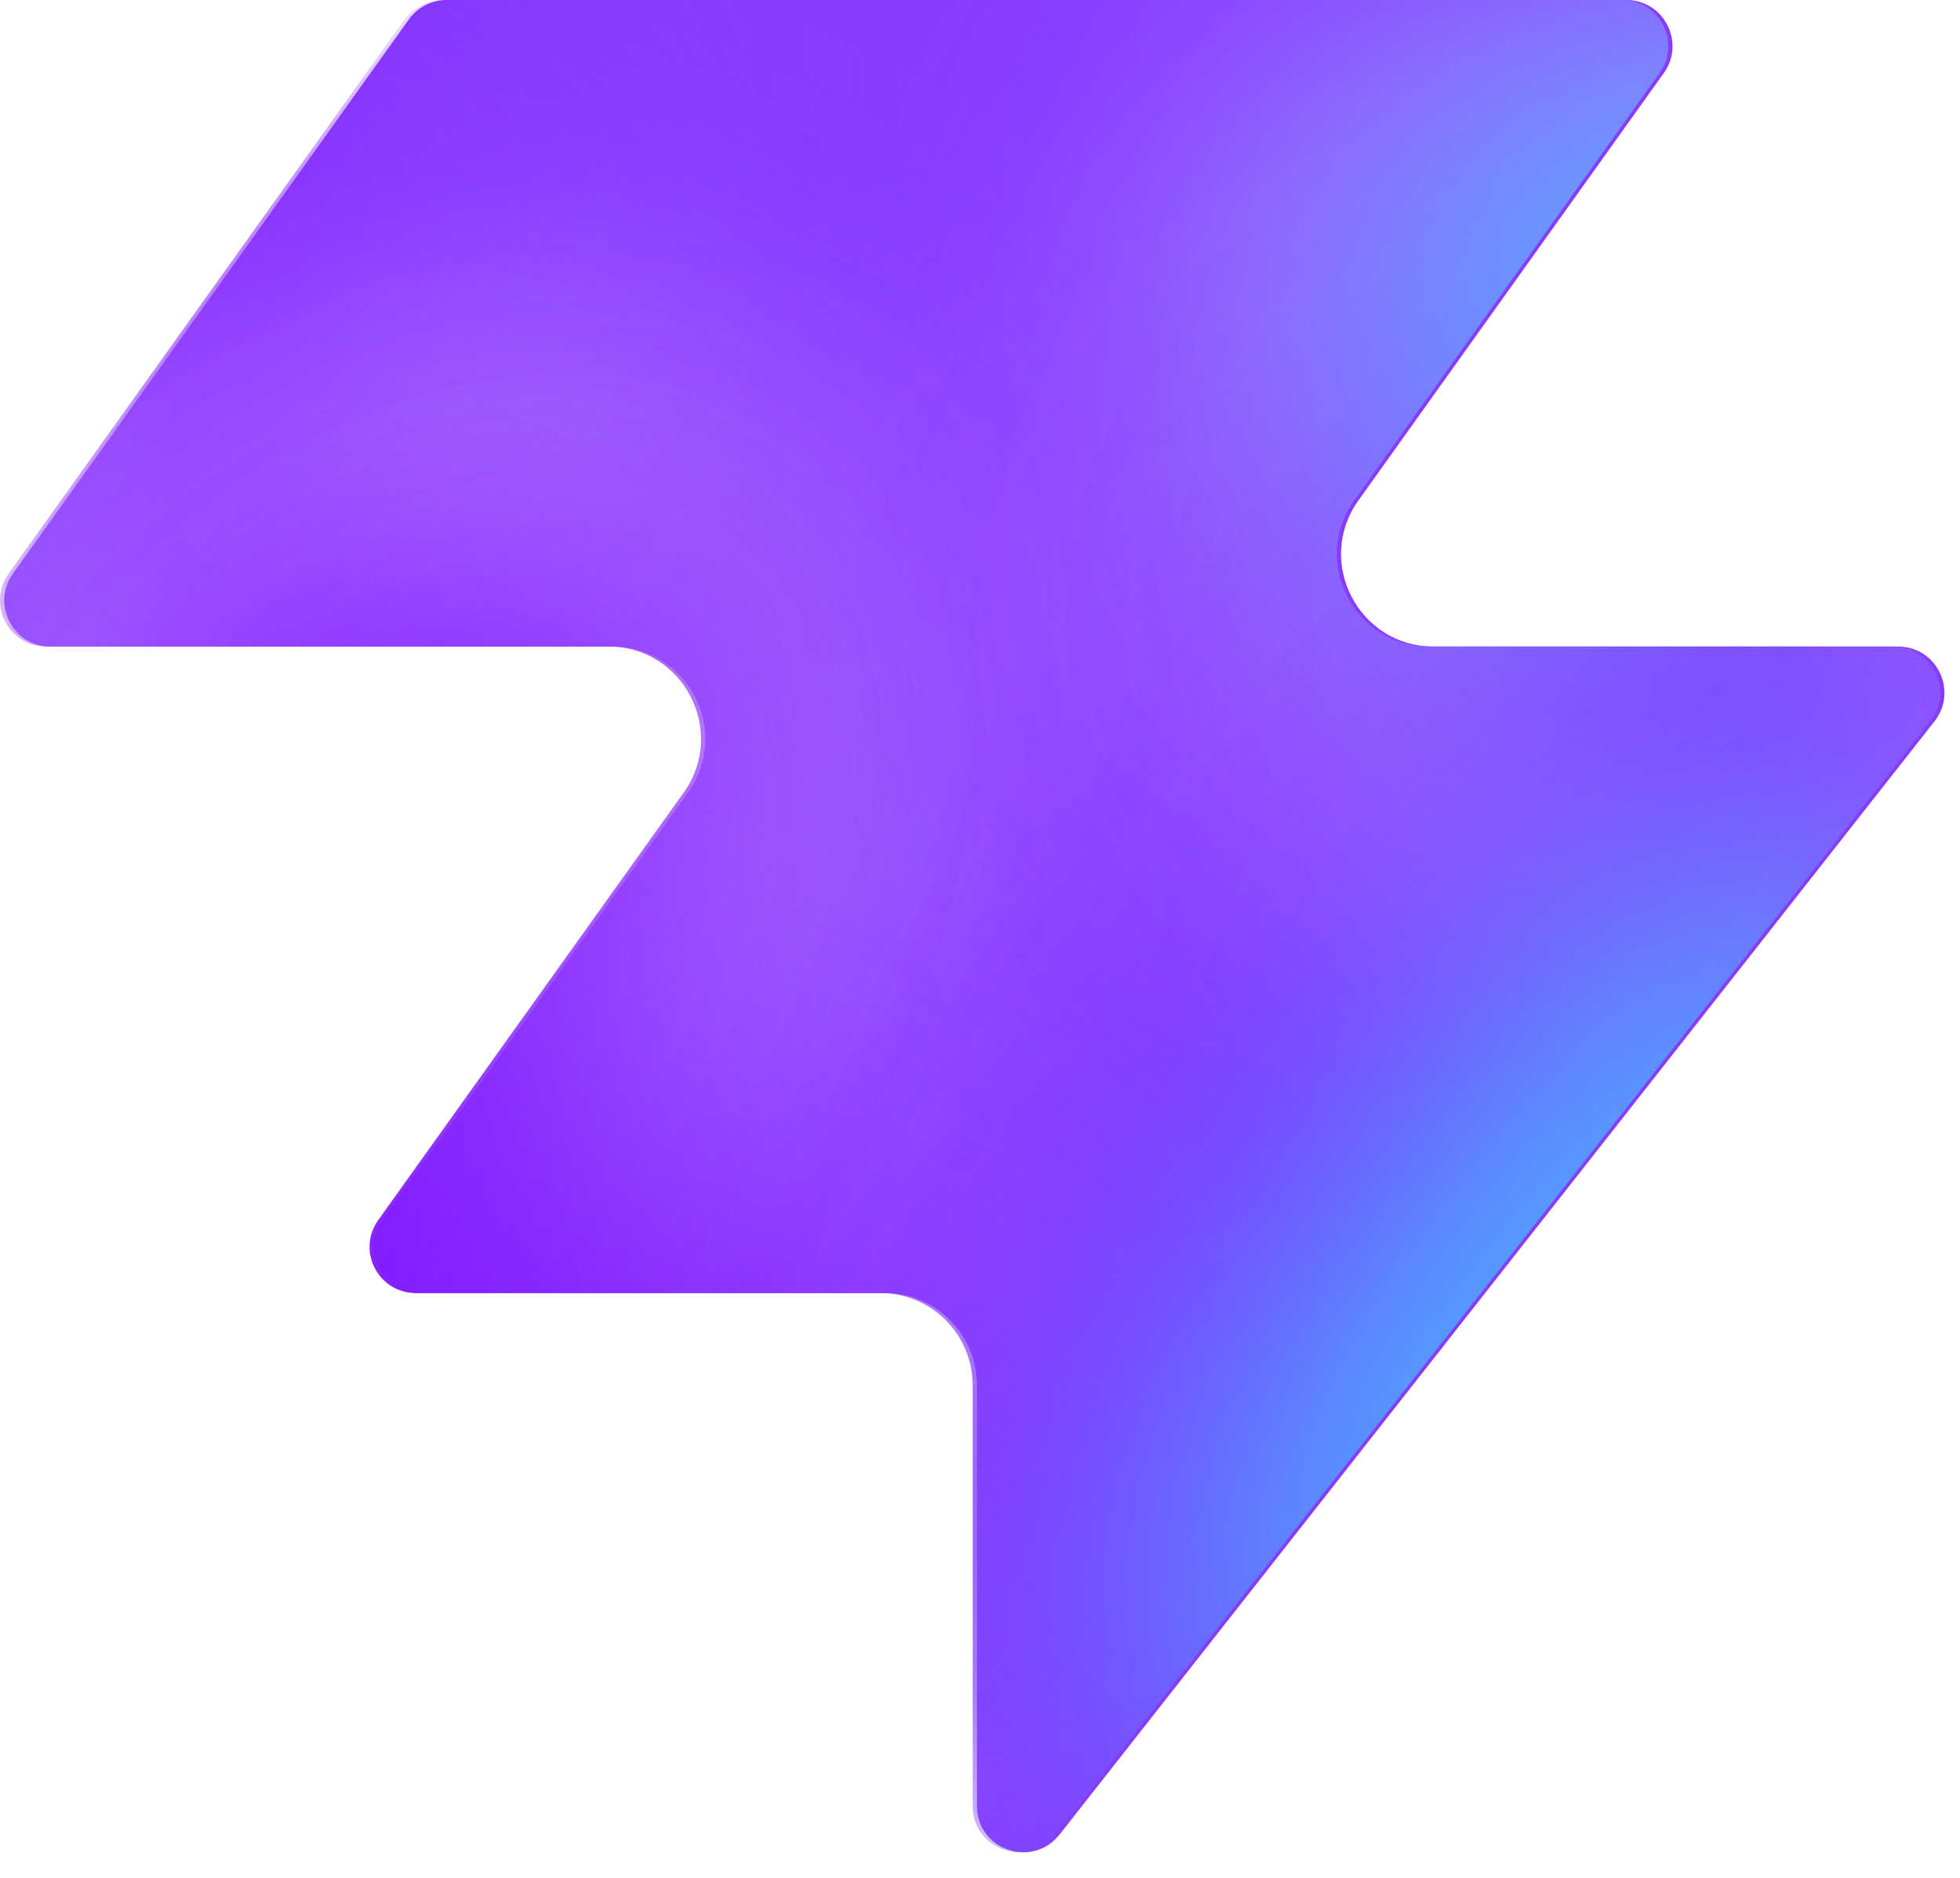
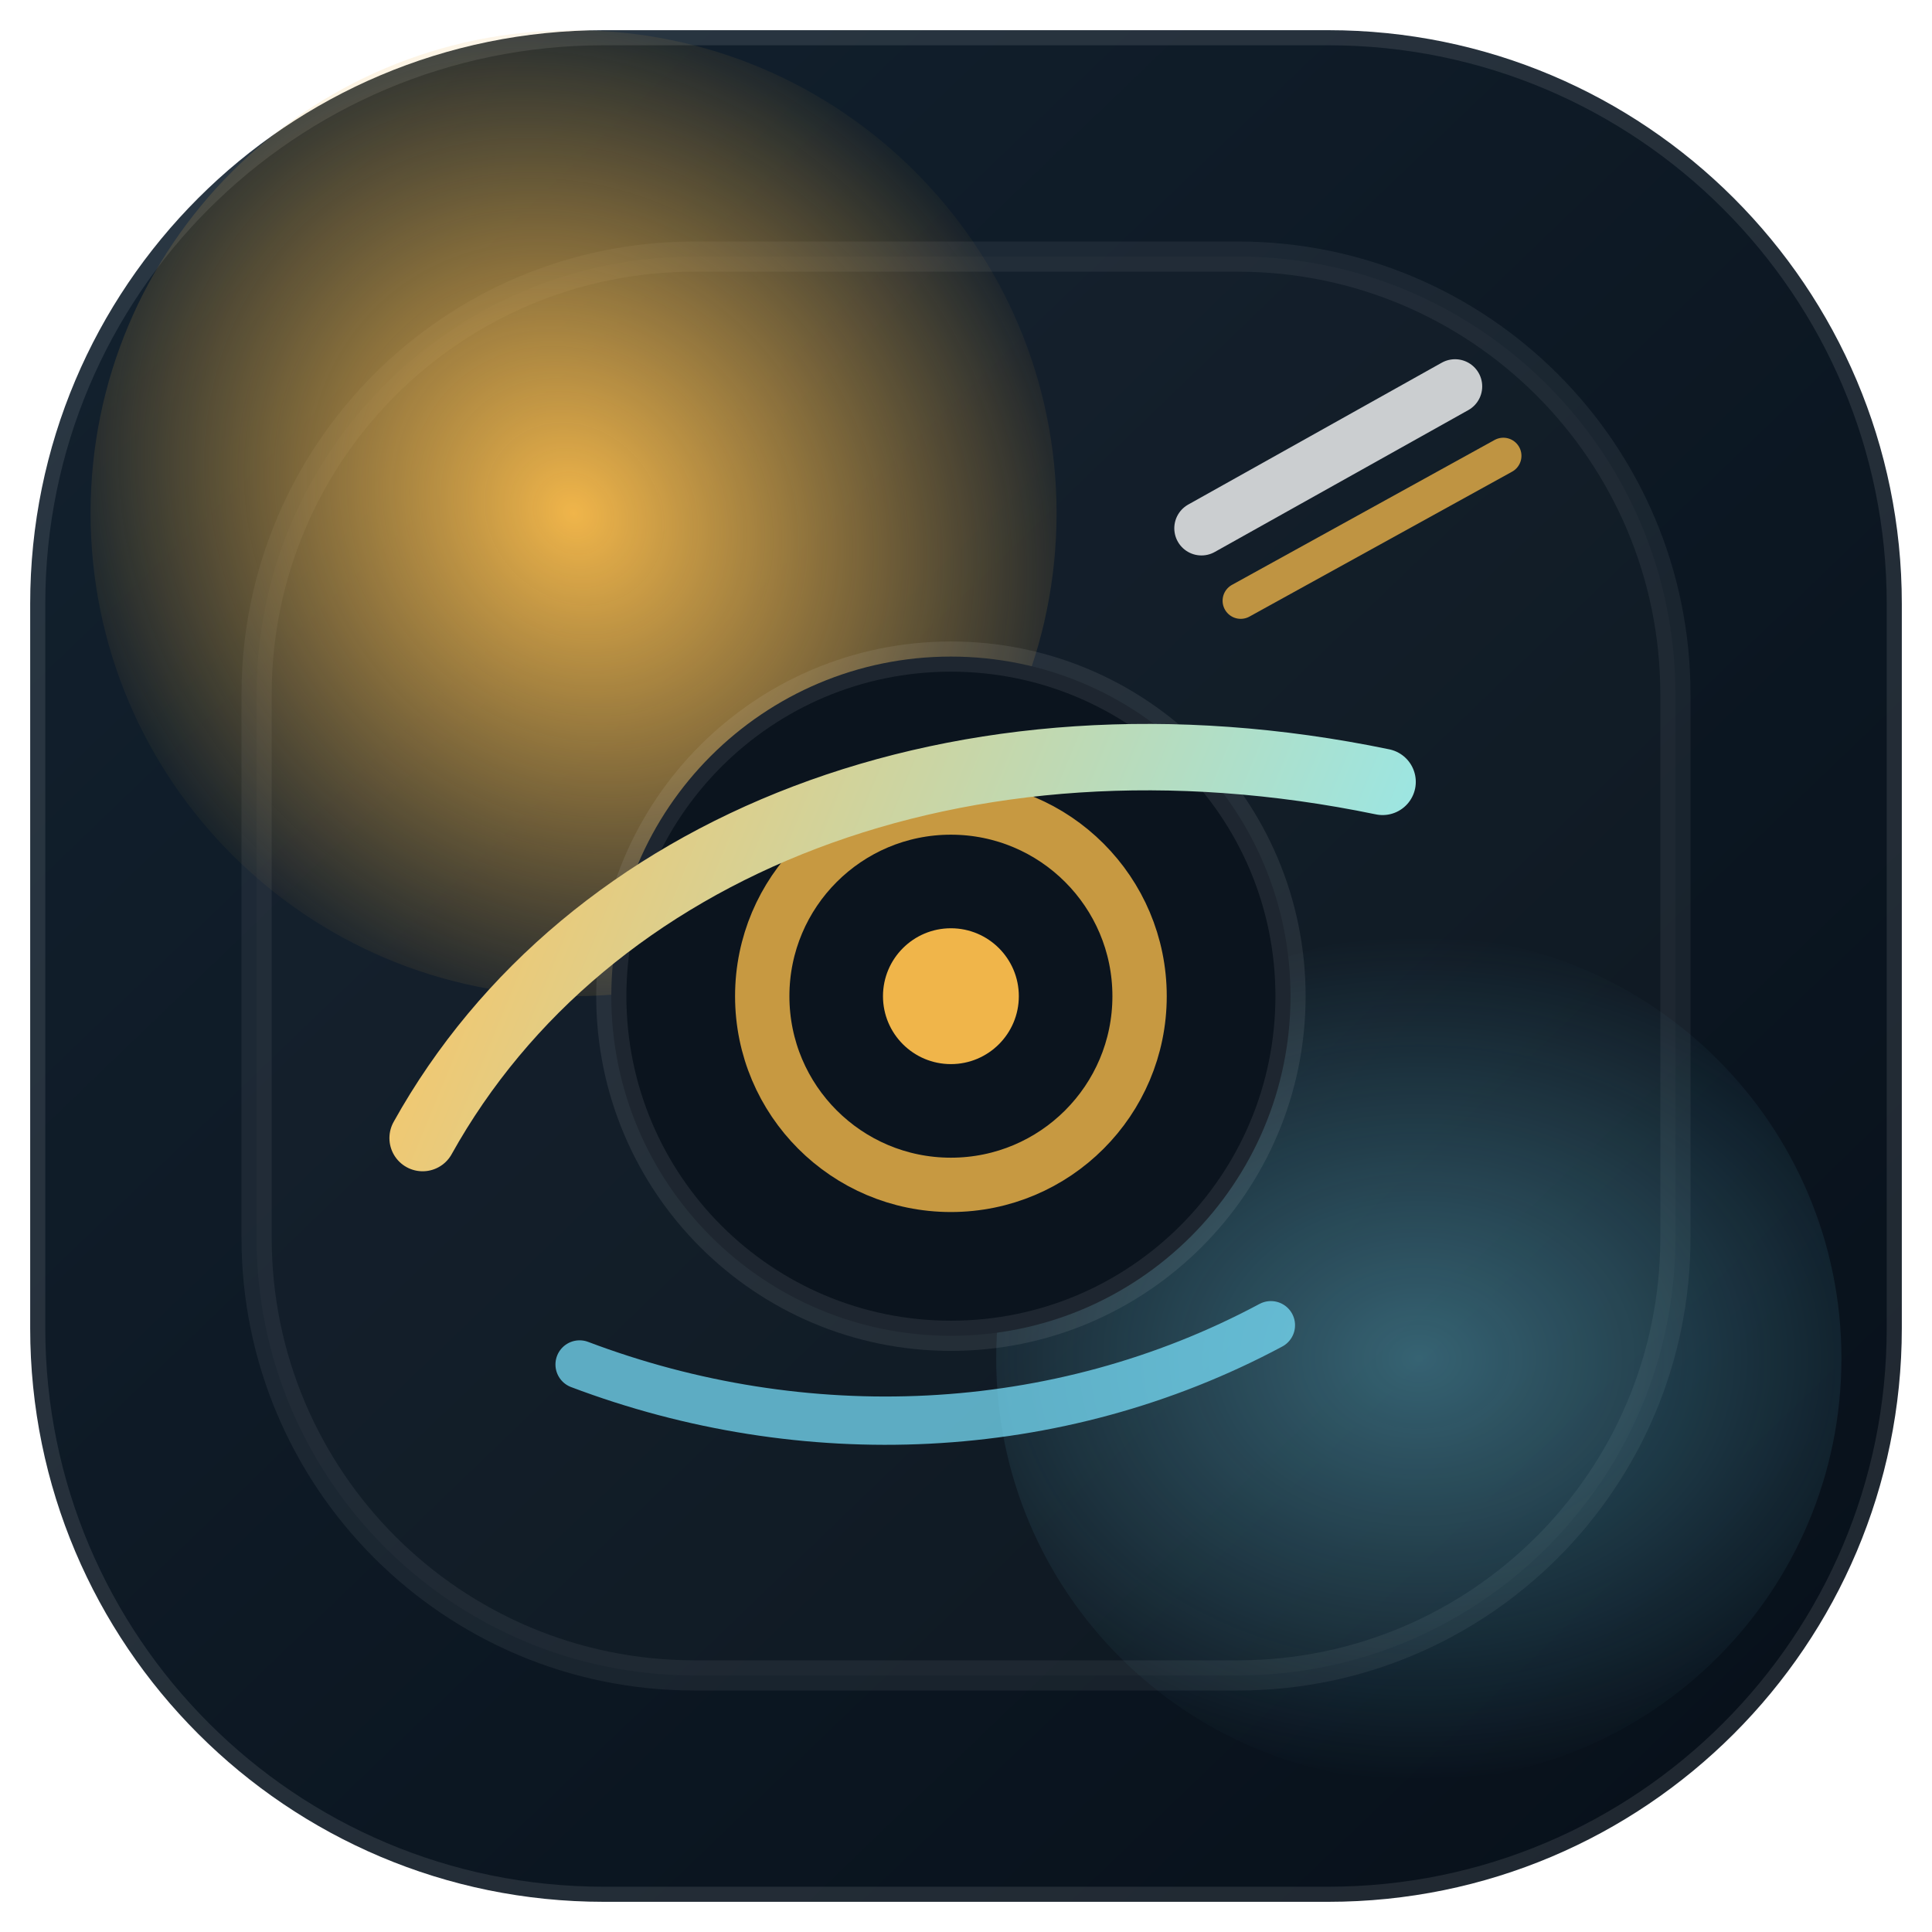
- <svg xmlns="http://www.w3.org/2000/svg" width="48" height="46" fill="none" viewBox="0 0 48 46">
-   <path fill="#863bff" d="M25.946 44.938c-.664.845-2.021.375-2.021-.698V33.937a2.26 2.26 0 0 0-2.262-2.262H10.287c-.92 0-1.456-1.04-.92-1.788l7.48-10.471c1.07-1.497 0-3.578-1.842-3.578H1.237c-.92 0-1.456-1.04-.92-1.788L10.013.474c.214-.297.556-.474.92-.474h28.894c.92 0 1.456 1.04.92 1.788l-7.48 10.471c-1.07 1.498 0 3.579 1.842 3.579h11.377c.943 0 1.473 1.088.89 1.83L25.947 44.94z" style="fill:#863bff;fill:color(display-p3 .525 .23 1);fill-opacity:1" />
-   <mask id="a" width="48" height="46" x="0" y="0" maskUnits="userSpaceOnUse" style="mask-type:alpha">
-     <path fill="#000" d="M25.842 44.938c-.664.844-2.021.375-2.021-.698V33.937a2.26 2.26 0 0 0-2.262-2.262H10.183c-.92 0-1.456-1.04-.92-1.788l7.48-10.471c1.07-1.498 0-3.579-1.842-3.579H1.133c-.92 0-1.456-1.04-.92-1.787L9.91.473c.214-.297.556-.474.92-.474h28.894c.92 0 1.456 1.04.92 1.788l-7.48 10.471c-1.07 1.498 0 3.578 1.842 3.578h11.377c.943 0 1.473 1.088.89 1.832L25.843 44.94z" style="fill:#000;fill-opacity:1" />
-   </mask>
-   <g mask="url(#a)">
-     <g filter="url(#b)">
-       <ellipse cx="5.508" cy="14.704" fill="#ede6ff" rx="5.508" ry="14.704" style="fill:#ede6ff;fill:color(display-p3 .927 .903 1);fill-opacity:1" transform="matrix(.00324 1 1 -.00324 -4.47 31.516)" />
-     </g>
-     <g filter="url(#c)">
-       <ellipse cx="10.399" cy="29.851" fill="#ede6ff" rx="10.399" ry="29.851" style="fill:#ede6ff;fill:color(display-p3 .927 .903 1);fill-opacity:1" transform="matrix(.00324 1 1 -.00324 -39.328 7.883)" />
-     </g>
-     <g filter="url(#d)">
-       <ellipse cx="5.508" cy="30.487" fill="#7e14ff" rx="5.508" ry="30.487" style="fill:#7e14ff;fill:color(display-p3 .492 .077 1);fill-opacity:1" transform="rotate(89.814 -25.913 -14.639)scale(1 -1)" />
-     </g>
-     <g filter="url(#e)">
-       <ellipse cx="5.508" cy="30.599" fill="#7e14ff" rx="5.508" ry="30.599" style="fill:#7e14ff;fill:color(display-p3 .492 .077 1);fill-opacity:1" transform="rotate(89.814 -32.644 -3.334)scale(1 -1)" />
-     </g>
-     <g filter="url(#f)">
-       <ellipse cx="5.508" cy="30.599" fill="#7e14ff" rx="5.508" ry="30.599" style="fill:#7e14ff;fill:color(display-p3 .492 .077 1);fill-opacity:1" transform="matrix(.00324 1 1 -.00324 -34.34 30.47)" />
-     </g>
-     <g filter="url(#g)">
-       <ellipse cx="14.072" cy="22.078" fill="#ede6ff" rx="14.072" ry="22.078" style="fill:#ede6ff;fill:color(display-p3 .927 .903 1);fill-opacity:1" transform="rotate(93.35 24.506 48.493)scale(-1 1)" />
-     </g>
-     <g filter="url(#h)">
-       <ellipse cx="3.47" cy="21.501" fill="#7e14ff" rx="3.47" ry="21.501" style="fill:#7e14ff;fill:color(display-p3 .492 .077 1);fill-opacity:1" transform="rotate(89.009 28.708 47.59)scale(-1 1)" />
-     </g>
-     <g filter="url(#i)">
-       <ellipse cx="3.47" cy="21.501" fill="#7e14ff" rx="3.47" ry="21.501" style="fill:#7e14ff;fill:color(display-p3 .492 .077 1);fill-opacity:1" transform="rotate(89.009 28.708 47.59)scale(-1 1)" />
-     </g>
-     <g filter="url(#j)">
-       <ellipse cx=".387" cy="8.972" fill="#7e14ff" rx="4.407" ry="29.108" style="fill:#7e14ff;fill:color(display-p3 .492 .077 1);fill-opacity:1" transform="rotate(39.51 .387 8.972)" />
-     </g>
-     <g filter="url(#k)">
-       <ellipse cx="47.523" cy="-6.092" fill="#7e14ff" rx="4.407" ry="29.108" style="fill:#7e14ff;fill:color(display-p3 .492 .077 1);fill-opacity:1" transform="rotate(37.892 47.523 -6.092)" />
-     </g>
-     <g filter="url(#l)">
-       <ellipse cx="41.412" cy="6.333" fill="#47bfff" rx="5.971" ry="9.665" style="fill:#47bfff;fill:color(display-p3 .28 .748 1);fill-opacity:1" transform="rotate(37.892 41.412 6.333)" />
-     </g>
-     <g filter="url(#m)">
-       <ellipse cx="-1.879" cy="38.332" fill="#7e14ff" rx="4.407" ry="29.108" style="fill:#7e14ff;fill:color(display-p3 .492 .077 1);fill-opacity:1" transform="rotate(37.892 -1.88 38.332)" />
-     </g>
-     <g filter="url(#n)">
-       <ellipse cx="-1.879" cy="38.332" fill="#7e14ff" rx="4.407" ry="29.108" style="fill:#7e14ff;fill:color(display-p3 .492 .077 1);fill-opacity:1" transform="rotate(37.892 -1.88 38.332)" />
-     </g>
-     <g filter="url(#o)">
-       <ellipse cx="35.651" cy="29.907" fill="#7e14ff" rx="4.407" ry="29.108" style="fill:#7e14ff;fill:color(display-p3 .492 .077 1);fill-opacity:1" transform="rotate(37.892 35.651 29.907)" />
-     </g>
-     <g filter="url(#p)">
-       <ellipse cx="38.418" cy="32.4" fill="#47bfff" rx="5.971" ry="15.297" style="fill:#47bfff;fill:color(display-p3 .28 .748 1);fill-opacity:1" transform="rotate(37.892 38.418 32.4)" />
-     </g>
-   </g>
+ <svg xmlns="http://www.w3.org/2000/svg" viewBox="0 0 64 64" fill="none">
  <defs>
-     <filter id="b" width="60.045" height="41.654" x="-19.77" y="16.149" color-interpolation-filters="sRGB" filterUnits="userSpaceOnUse">
-       <feFlood flood-opacity="0" result="BackgroundImageFix" />
-       <feBlend in="SourceGraphic" in2="BackgroundImageFix" result="shape" />
-       <feGaussianBlur result="effect1_foregroundBlur_2002_17158" stdDeviation="7.659" />
-     </filter>
-     <filter id="c" width="90.34" height="51.437" x="-54.613" y="-7.533" color-interpolation-filters="sRGB" filterUnits="userSpaceOnUse">
-       <feFlood flood-opacity="0" result="BackgroundImageFix" />
-       <feBlend in="SourceGraphic" in2="BackgroundImageFix" result="shape" />
-       <feGaussianBlur result="effect1_foregroundBlur_2002_17158" stdDeviation="7.659" />
-     </filter>
-     <filter id="d" width="79.355" height="29.4" x="-49.64" y="2.03" color-interpolation-filters="sRGB" filterUnits="userSpaceOnUse">
-       <feFlood flood-opacity="0" result="BackgroundImageFix" />
-       <feBlend in="SourceGraphic" in2="BackgroundImageFix" result="shape" />
-       <feGaussianBlur result="effect1_foregroundBlur_2002_17158" stdDeviation="4.596" />
-     </filter>
-     <filter id="e" width="79.579" height="29.4" x="-45.045" y="20.029" color-interpolation-filters="sRGB" filterUnits="userSpaceOnUse">
-       <feFlood flood-opacity="0" result="BackgroundImageFix" />
-       <feBlend in="SourceGraphic" in2="BackgroundImageFix" result="shape" />
-       <feGaussianBlur result="effect1_foregroundBlur_2002_17158" stdDeviation="4.596" />
-     </filter>
-     <filter id="f" width="79.579" height="29.4" x="-43.513" y="21.178" color-interpolation-filters="sRGB" filterUnits="userSpaceOnUse">
-       <feFlood flood-opacity="0" result="BackgroundImageFix" />
-       <feBlend in="SourceGraphic" in2="BackgroundImageFix" result="shape" />
-       <feGaussianBlur result="effect1_foregroundBlur_2002_17158" stdDeviation="4.596" />
-     </filter>
-     <filter id="g" width="74.749" height="58.852" x="15.756" y="-17.901" color-interpolation-filters="sRGB" filterUnits="userSpaceOnUse">
-       <feFlood flood-opacity="0" result="BackgroundImageFix" />
-       <feBlend in="SourceGraphic" in2="BackgroundImageFix" result="shape" />
-       <feGaussianBlur result="effect1_foregroundBlur_2002_17158" stdDeviation="7.659" />
-     </filter>
-     <filter id="h" width="61.377" height="25.362" x="23.548" y="2.284" color-interpolation-filters="sRGB" filterUnits="userSpaceOnUse">
-       <feFlood flood-opacity="0" result="BackgroundImageFix" />
-       <feBlend in="SourceGraphic" in2="BackgroundImageFix" result="shape" />
-       <feGaussianBlur result="effect1_foregroundBlur_2002_17158" stdDeviation="4.596" />
-     </filter>
-     <filter id="i" width="61.377" height="25.362" x="23.548" y="2.284" color-interpolation-filters="sRGB" filterUnits="userSpaceOnUse">
-       <feFlood flood-opacity="0" result="BackgroundImageFix" />
-       <feBlend in="SourceGraphic" in2="BackgroundImageFix" result="shape" />
-       <feGaussianBlur result="effect1_foregroundBlur_2002_17158" stdDeviation="4.596" />
-     </filter>
-     <filter id="j" width="56.045" height="63.649" x="-27.636" y="-22.853" color-interpolation-filters="sRGB" filterUnits="userSpaceOnUse">
-       <feFlood flood-opacity="0" result="BackgroundImageFix" />
-       <feBlend in="SourceGraphic" in2="BackgroundImageFix" result="shape" />
-       <feGaussianBlur result="effect1_foregroundBlur_2002_17158" stdDeviation="4.596" />
-     </filter>
-     <filter id="k" width="54.814" height="64.646" x="20.116" y="-38.415" color-interpolation-filters="sRGB" filterUnits="userSpaceOnUse">
-       <feFlood flood-opacity="0" result="BackgroundImageFix" />
-       <feBlend in="SourceGraphic" in2="BackgroundImageFix" result="shape" />
-       <feGaussianBlur result="effect1_foregroundBlur_2002_17158" stdDeviation="4.596" />
-     </filter>
-     <filter id="l" width="33.541" height="35.313" x="24.641" y="-11.323" color-interpolation-filters="sRGB" filterUnits="userSpaceOnUse">
-       <feFlood flood-opacity="0" result="BackgroundImageFix" />
-       <feBlend in="SourceGraphic" in2="BackgroundImageFix" result="shape" />
-       <feGaussianBlur result="effect1_foregroundBlur_2002_17158" stdDeviation="4.596" />
-     </filter>
-     <filter id="m" width="54.814" height="64.646" x="-29.286" y="6.009" color-interpolation-filters="sRGB" filterUnits="userSpaceOnUse">
-       <feFlood flood-opacity="0" result="BackgroundImageFix" />
-       <feBlend in="SourceGraphic" in2="BackgroundImageFix" result="shape" />
-       <feGaussianBlur result="effect1_foregroundBlur_2002_17158" stdDeviation="4.596" />
-     </filter>
-     <filter id="n" width="54.814" height="64.646" x="-29.286" y="6.009" color-interpolation-filters="sRGB" filterUnits="userSpaceOnUse">
-       <feFlood flood-opacity="0" result="BackgroundImageFix" />
-       <feBlend in="SourceGraphic" in2="BackgroundImageFix" result="shape" />
-       <feGaussianBlur result="effect1_foregroundBlur_2002_17158" stdDeviation="4.596" />
-     </filter>
-     <filter id="o" width="54.814" height="64.646" x="8.244" y="-2.416" color-interpolation-filters="sRGB" filterUnits="userSpaceOnUse">
-       <feFlood flood-opacity="0" result="BackgroundImageFix" />
-       <feBlend in="SourceGraphic" in2="BackgroundImageFix" result="shape" />
-       <feGaussianBlur result="effect1_foregroundBlur_2002_17158" stdDeviation="4.596" />
-     </filter>
-     <filter id="p" width="39.409" height="43.623" x="18.713" y="10.588" color-interpolation-filters="sRGB" filterUnits="userSpaceOnUse">
-       <feFlood flood-opacity="0" result="BackgroundImageFix" />
-       <feBlend in="SourceGraphic" in2="BackgroundImageFix" result="shape" />
-       <feGaussianBlur result="effect1_foregroundBlur_2002_17158" stdDeviation="4.596" />
-     </filter>
+     <linearGradient id="panel" x1="8" y1="6" x2="58" y2="58" gradientUnits="userSpaceOnUse">
+       <stop stop-color="#12202D" />
+       <stop offset="1" stop-color="#08111B" />
+     </linearGradient>
+     <radialGradient id="glowGold" cx="0" cy="0" r="1" gradientUnits="userSpaceOnUse" gradientTransform="translate(19 17) rotate(49.086) scale(18.8261 16.6046)">
+       <stop stop-color="#F0B54A" />
+       <stop offset="1" stop-color="#F0B54A" stop-opacity="0" />
+     </radialGradient>
+     <radialGradient id="glowCyan" cx="0" cy="0" r="1" gradientUnits="userSpaceOnUse" gradientTransform="translate(47 45) rotate(180) scale(18 14)">
+       <stop stop-color="#7AE4FF" stop-opacity=".36" />
+       <stop offset="1" stop-color="#7AE4FF" stop-opacity="0" />
+     </radialGradient>
+     <linearGradient id="orbit" x1="16" y1="24" x2="50" y2="38" gradientUnits="userSpaceOnUse">
+       <stop stop-color="#F6C66A" />
+       <stop offset="1" stop-color="#86EDFF" />
+     </linearGradient>
  </defs>
+   <rect x="1" y="1" width="62" height="62" rx="19" fill="url(#panel)" />
+   <rect x="1" y="1" width="62" height="62" rx="19" stroke="rgba(255,255,255,.1)" />
+   <rect x="8.5" y="8.5" width="47" height="47" rx="14.5" fill="rgba(255,255,255,.02)" stroke="rgba(255,255,255,.06)" />
+   <circle cx="19" cy="17" r="16" fill="url(#glowGold)" />
+   <circle cx="47" cy="45" r="14" fill="url(#glowCyan)" />
+   <circle cx="31.5" cy="33" r="11.25" fill="#0B141E" stroke="rgba(255,255,255,.08)" />
+   <circle cx="31.5" cy="33" r="6.25" stroke="#F0B54A" stroke-opacity=".82" stroke-width="1.8" />
+   <circle cx="31.5" cy="33" r="2.25" fill="#F0B54A" />
+   <path d="M14 37.7C19.4 28 31.8 23 45.8 25.9" stroke="url(#orbit)" stroke-width="2.2" stroke-linecap="round" />
+   <path d="M19.2 45.2C26.6 48 35 47.7 42.1 43.9" stroke="#7AE4FF" stroke-opacity=".72" stroke-width="1.6" stroke-linecap="round" />
+   <path d="M39.8 17.5L48.2 12.8" stroke="rgba(255,255,255,.78)" stroke-width="1.8" stroke-linecap="round" />
+   <path d="M41.1 19.9L49.8 15.1" stroke="#F0B54A" stroke-opacity=".78" stroke-width="1.2" stroke-linecap="round" />
</svg>
